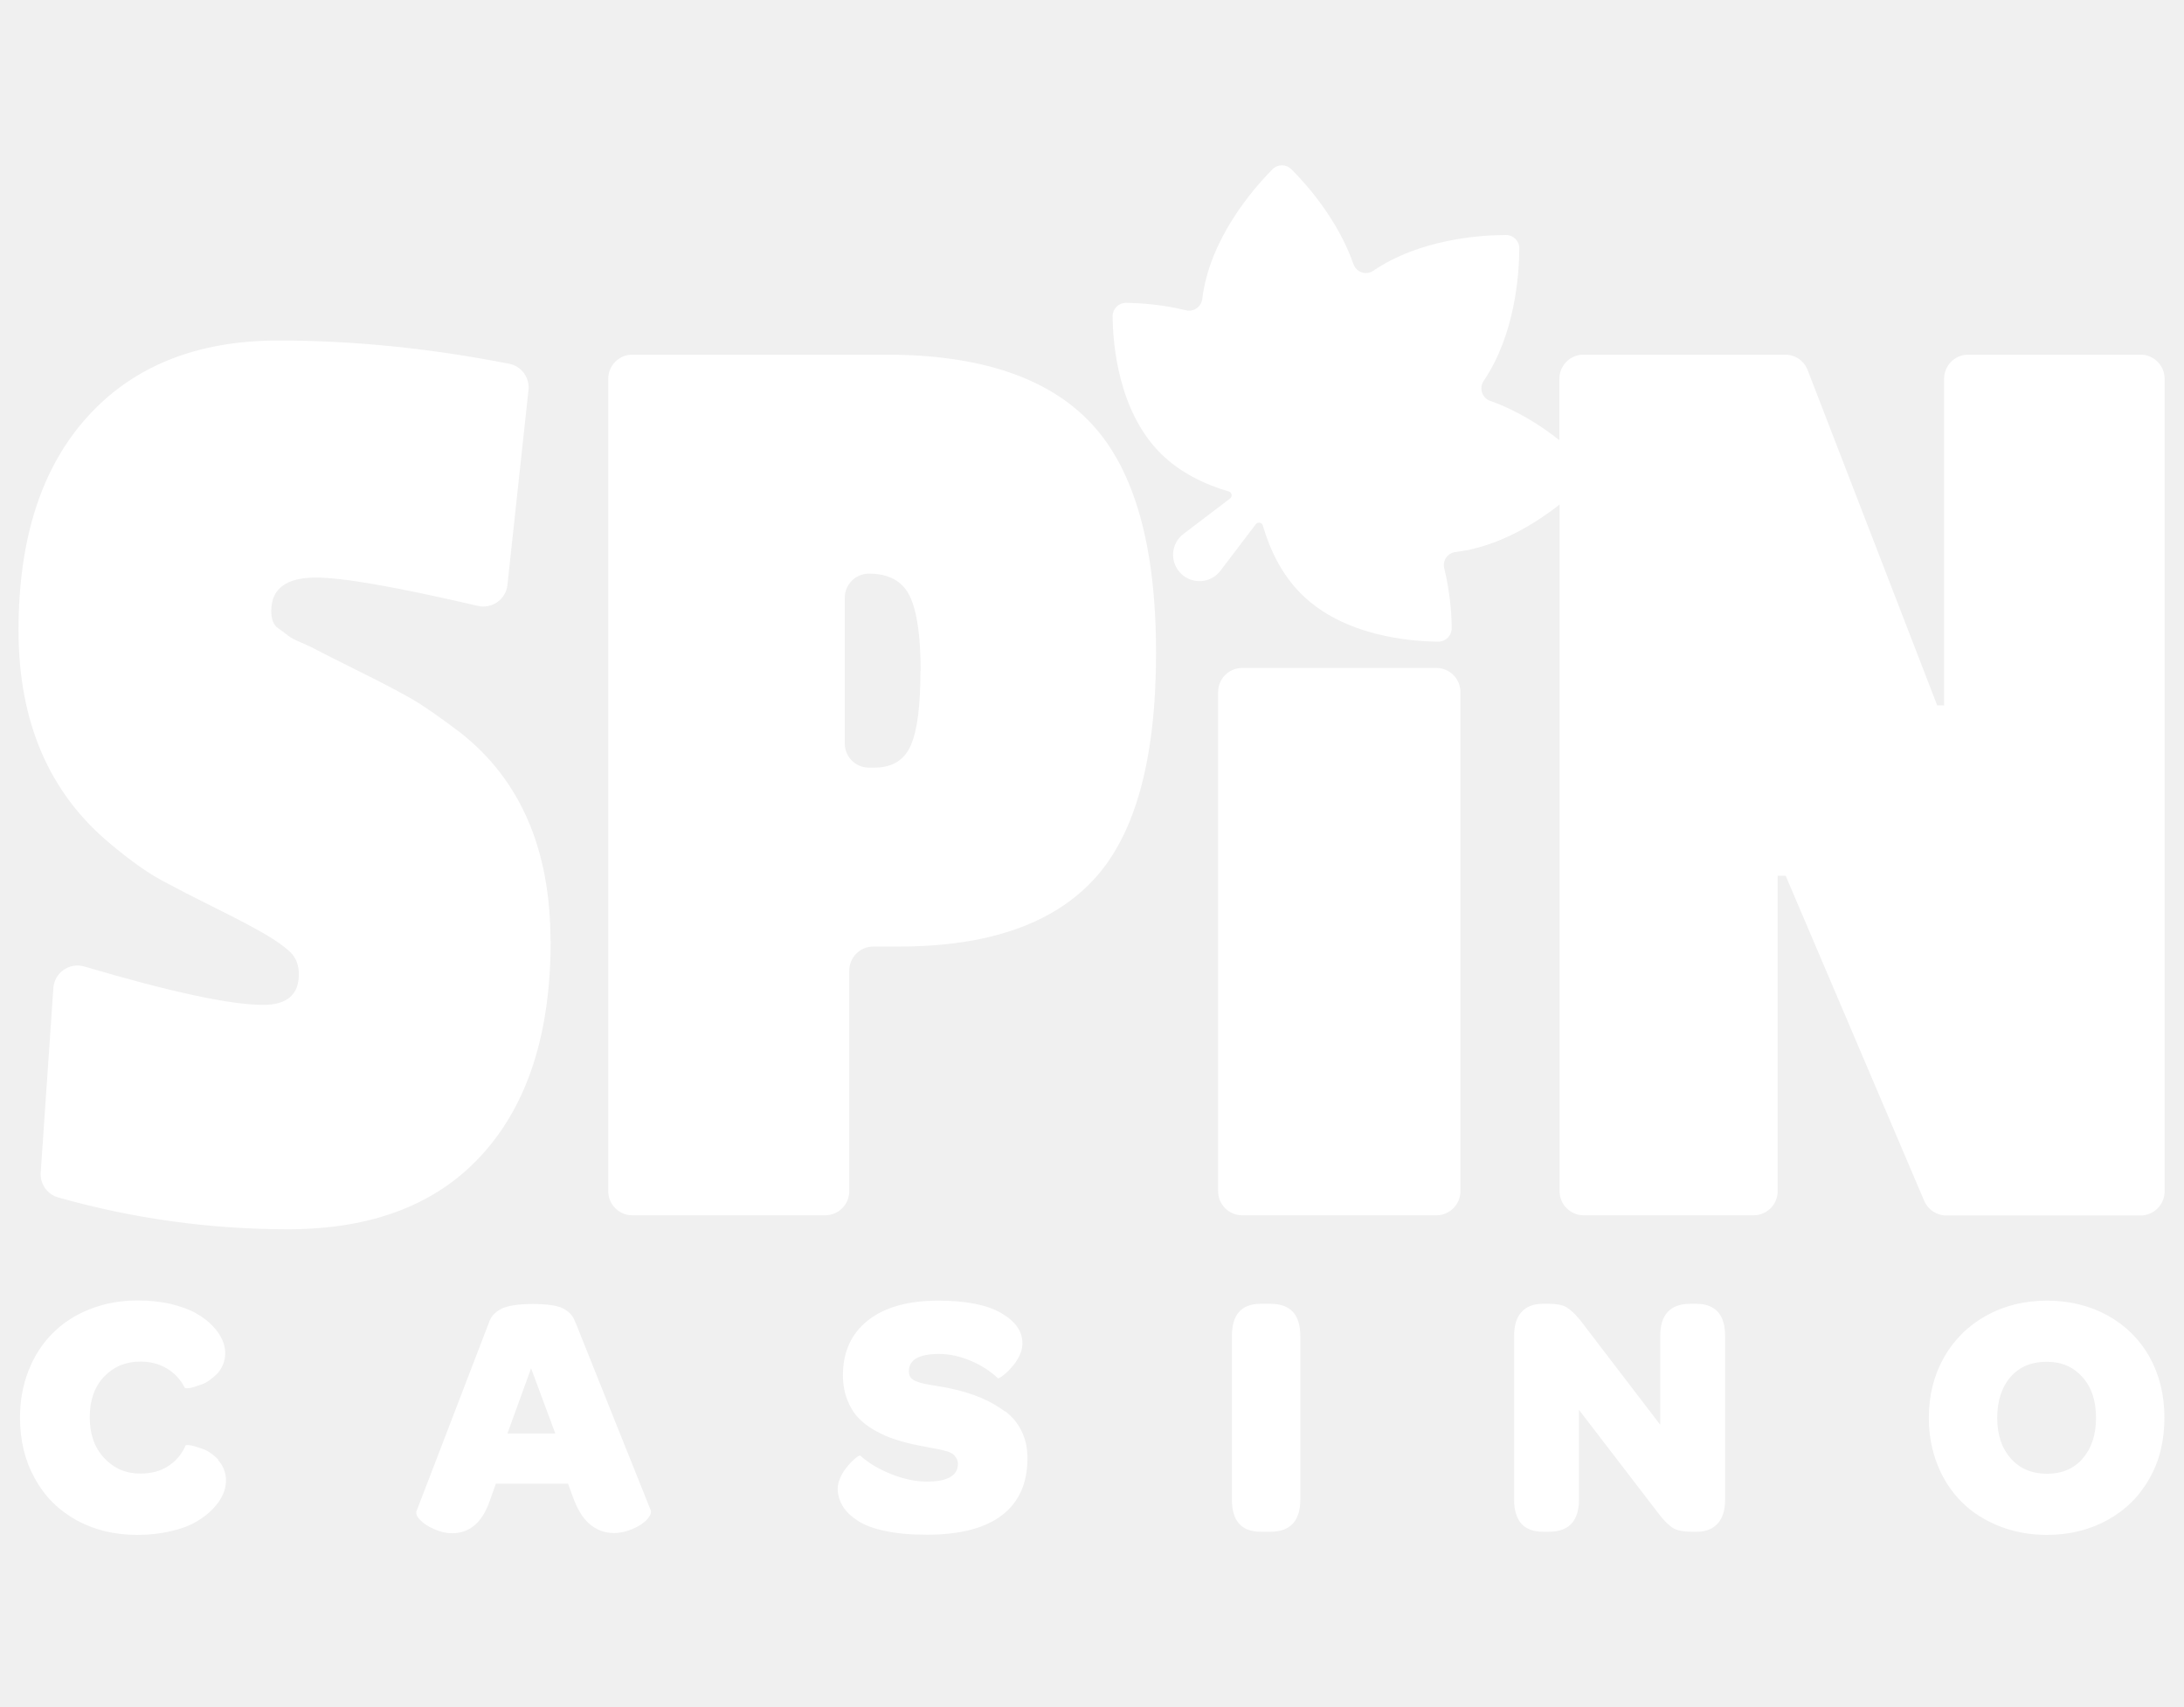
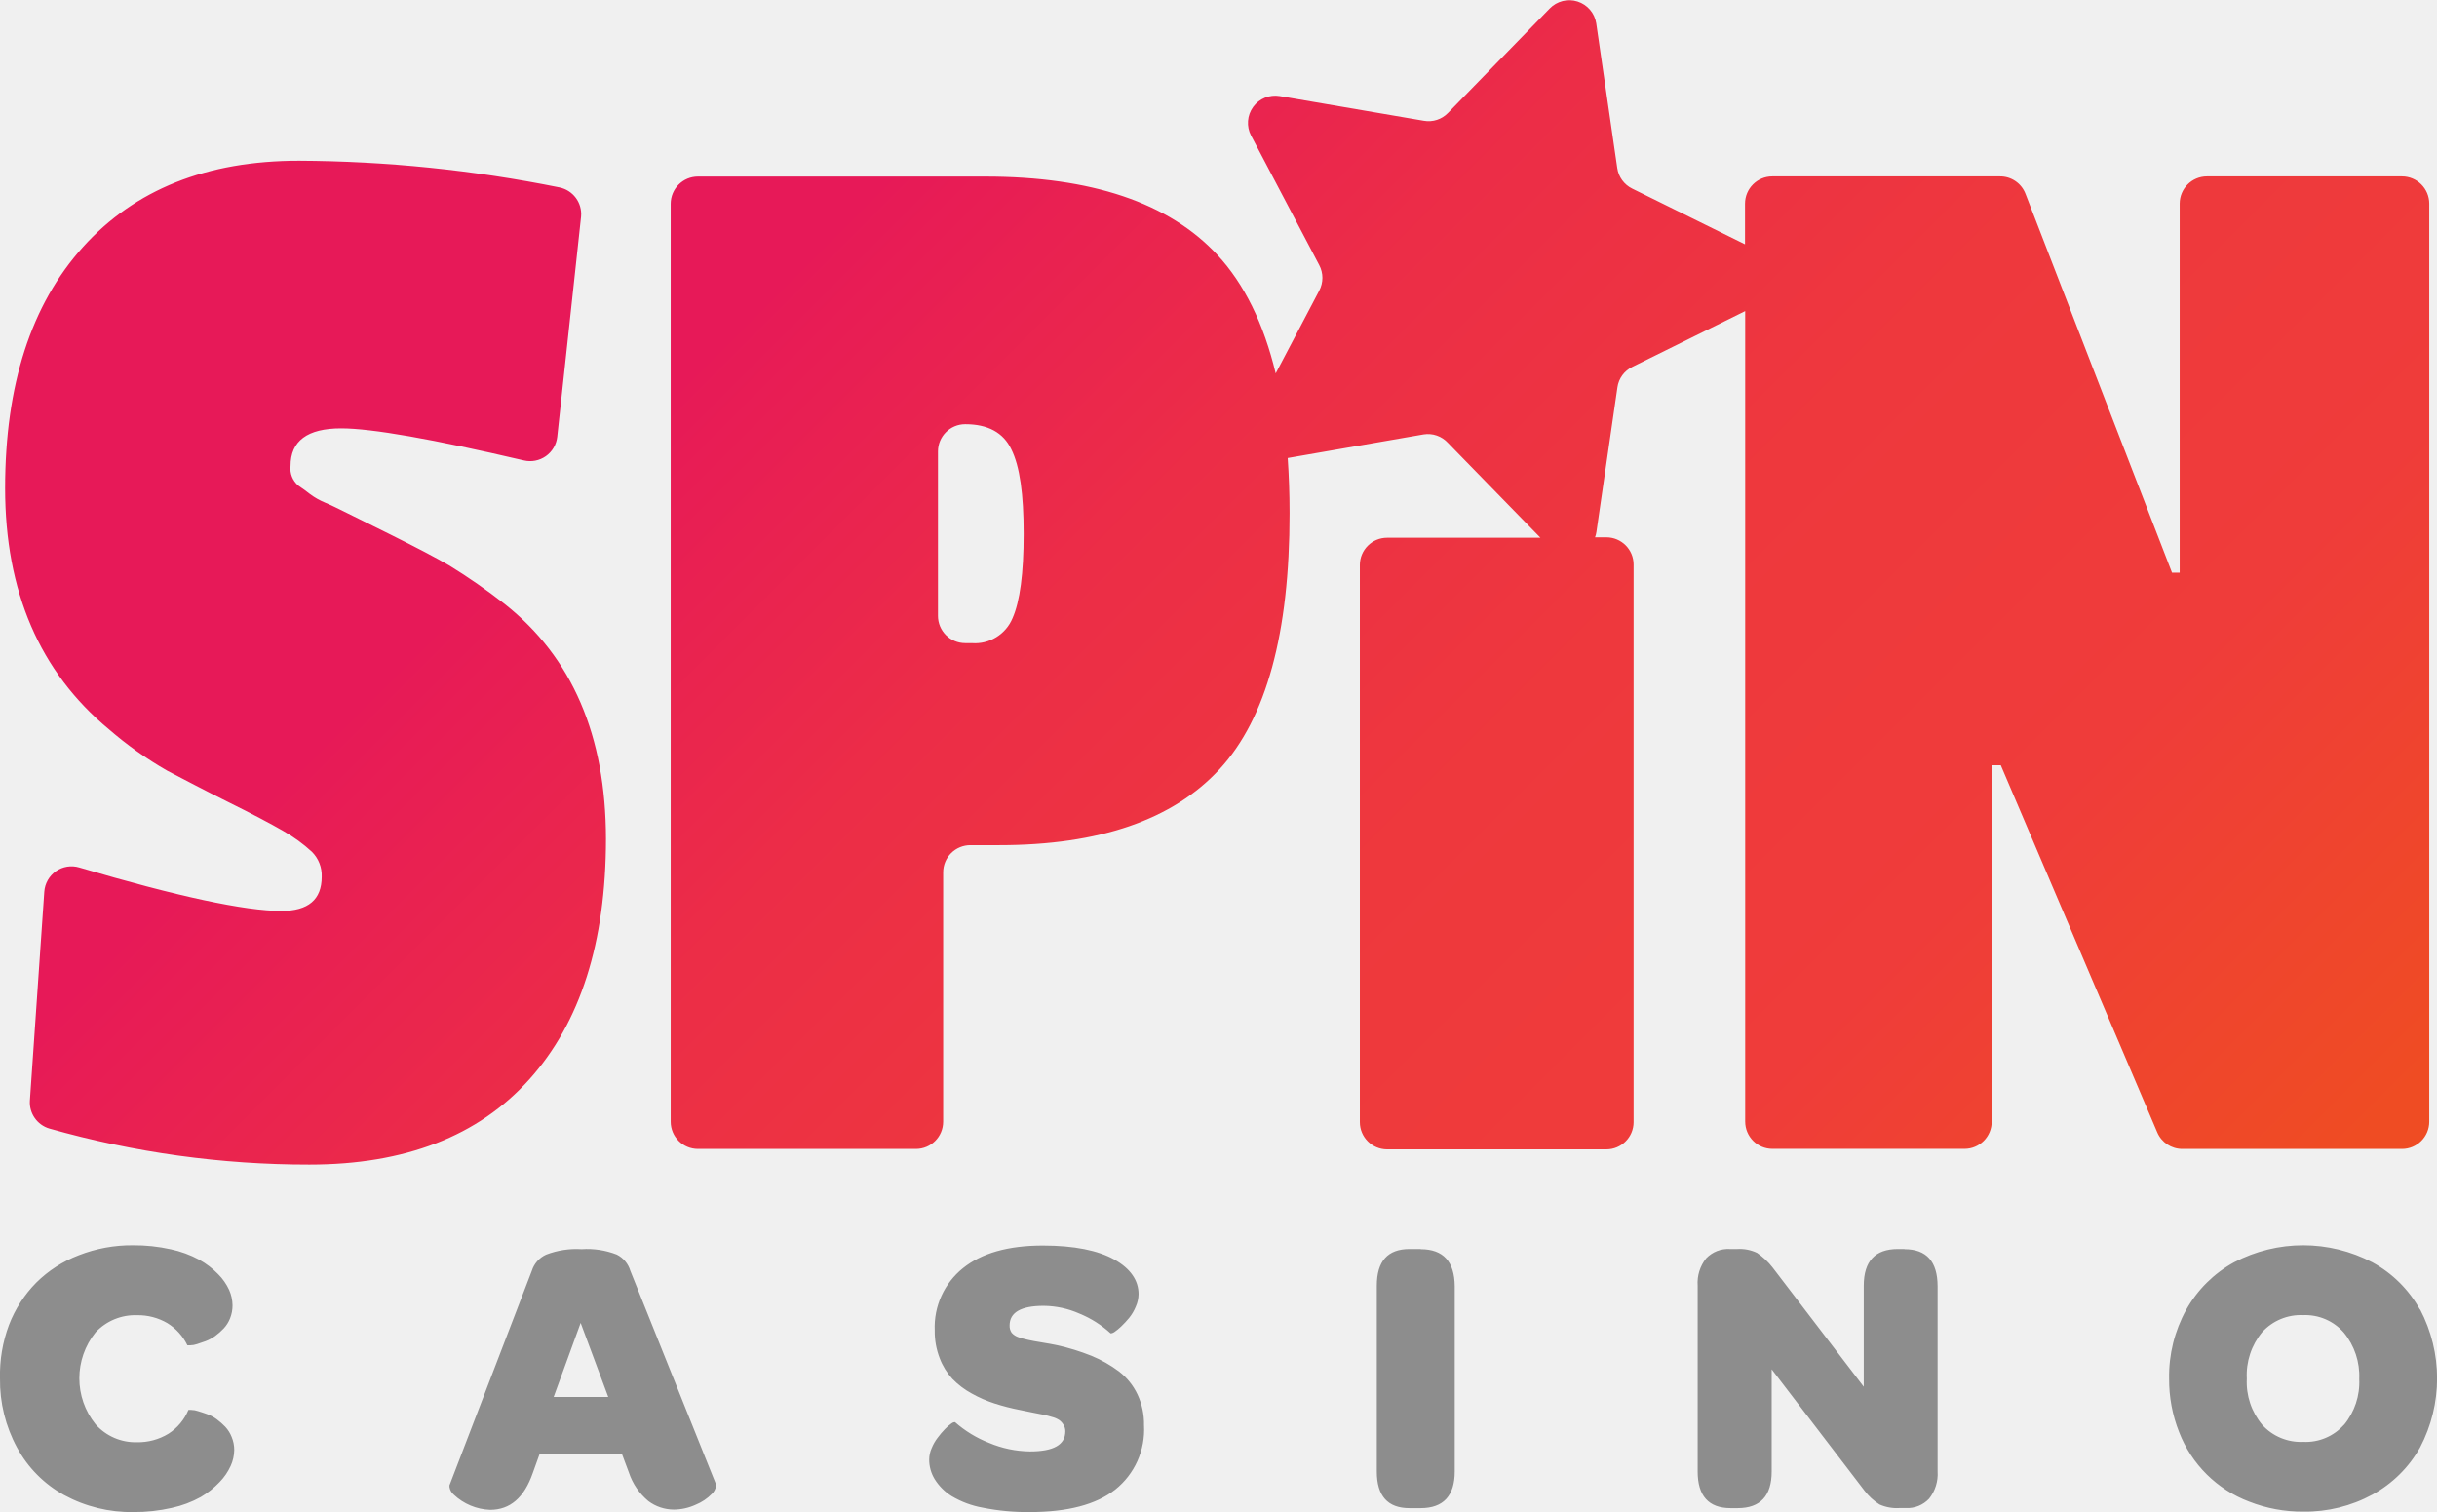
- <svg xmlns="http://www.w3.org/2000/svg" width="256" height="200" viewBox="0 0 256 200" fill="none">
-   <path d="M25.636 171.135C25.352 170.851 25.067 170.589 24.718 170.349C24.39 170.109 24.062 169.934 23.713 169.825C23.385 169.715 23.079 169.606 22.773 169.519C22.489 169.432 22.249 169.388 22.074 169.388C21.899 169.388 21.812 169.388 21.768 169.41C21.31 170.458 20.632 171.267 19.715 171.856C18.797 172.446 17.705 172.73 16.459 172.73C14.755 172.73 13.335 172.118 12.199 170.895C11.063 169.672 10.517 168.077 10.517 166.133C10.517 164.189 11.063 162.572 12.177 161.393C13.291 160.213 14.712 159.601 16.438 159.601C17.617 159.601 18.644 159.863 19.562 160.409C20.479 160.956 21.178 161.72 21.681 162.703C21.703 162.703 21.812 162.725 21.987 162.725C22.162 162.725 22.38 162.681 22.686 162.594C22.97 162.507 23.276 162.397 23.604 162.288C23.931 162.179 24.259 162.004 24.587 161.764C24.915 161.524 25.22 161.261 25.483 160.999C25.745 160.715 25.963 160.366 26.138 159.951C26.313 159.536 26.4 159.077 26.4 158.618C26.4 158.116 26.291 157.591 26.051 157.045C25.81 156.499 25.439 155.953 24.915 155.407C24.39 154.861 23.735 154.358 22.948 153.922C22.183 153.485 21.2 153.135 20.021 152.851C18.841 152.567 17.552 152.436 16.11 152.436C14.1 152.436 12.221 152.786 10.517 153.463C8.813 154.14 7.349 155.079 6.147 156.303C4.946 157.504 4.006 158.968 3.351 160.65C2.673 162.354 2.346 164.189 2.346 166.155C2.346 168.82 2.914 171.201 4.072 173.276C5.208 175.373 6.825 176.99 8.922 178.17C11.019 179.327 13.401 179.917 16.088 179.917C17.53 179.917 18.841 179.764 20.042 179.48C21.244 179.196 22.249 178.825 23.014 178.366C23.8 177.907 24.456 177.405 24.98 176.837C25.526 176.269 25.898 175.701 26.138 175.155C26.378 174.609 26.488 174.063 26.488 173.538C26.488 173.058 26.4 172.621 26.225 172.184C26.051 171.769 25.832 171.419 25.548 171.135H25.636ZM67.452 155.057C67.234 154.315 66.753 153.769 66.054 153.397C65.355 153.026 64.131 152.851 62.427 152.851C60.723 152.851 59.5 153.048 58.757 153.419C58.014 153.79 57.511 154.358 57.293 155.079L48.794 177.208C48.794 177.208 48.794 177.318 48.794 177.361C48.794 177.58 48.947 177.864 49.253 178.17C49.624 178.563 50.171 178.934 50.892 179.24C51.591 179.568 52.29 179.721 52.989 179.721C55.065 179.721 56.528 178.454 57.402 175.941L58.123 173.91H66.578L67.299 175.854C67.824 177.208 68.501 178.191 69.309 178.803C70.118 179.415 71.013 179.699 71.953 179.699C72.696 179.699 73.46 179.524 74.203 179.196C74.946 178.869 75.514 178.497 75.864 178.082C76.148 177.754 76.301 177.471 76.301 177.252C76.301 177.208 76.301 177.143 76.301 177.099L67.474 155.057H67.452ZM59.478 168.033L62.252 160.388L65.093 168.033H59.456H59.478ZM117.811 165.456C116.959 164.822 116.02 164.276 114.971 163.839C113.922 163.402 112.743 163.031 111.388 162.747C110.973 162.66 110.449 162.55 109.837 162.463C109.225 162.354 108.766 162.288 108.461 162.223C108.155 162.157 107.805 162.07 107.477 161.939C107.128 161.829 106.888 161.655 106.756 161.48C106.603 161.283 106.538 161.043 106.538 160.737C106.538 159.383 107.718 158.706 110.055 158.706C111.257 158.706 112.502 158.968 113.748 159.492C114.993 160.016 116.064 160.693 116.959 161.545C117.003 161.589 117.112 161.545 117.331 161.414C117.527 161.283 117.768 161.087 118.052 160.825C118.336 160.562 118.598 160.257 118.86 159.929C119.122 159.601 119.363 159.208 119.559 158.771C119.756 158.334 119.843 157.897 119.843 157.46C119.843 156.04 119.013 154.861 117.331 153.9C115.67 152.938 113.202 152.458 109.968 152.458C106.407 152.458 103.654 153.244 101.71 154.795C99.765 156.346 98.804 158.487 98.804 161.218C98.804 162.266 98.979 163.206 99.306 164.058C99.634 164.91 100.071 165.63 100.617 166.198C101.163 166.766 101.819 167.269 102.605 167.706C103.392 168.143 104.178 168.492 104.965 168.732C105.751 168.995 106.603 169.213 107.565 169.41C107.892 169.475 108.308 169.563 108.81 169.65C109.313 169.737 109.706 169.825 109.968 169.868C110.23 169.912 110.536 169.999 110.886 170.087C111.235 170.174 111.476 170.305 111.65 170.415C111.825 170.524 111.956 170.699 112.087 170.895C112.218 171.092 112.284 171.332 112.284 171.594C112.284 172.97 111.06 173.669 108.635 173.669C107.303 173.669 105.904 173.364 104.419 172.774C102.933 172.162 101.753 171.463 100.857 170.633C100.814 170.589 100.683 170.633 100.486 170.764C100.289 170.895 100.071 171.092 99.809 171.354C99.547 171.616 99.306 171.922 99.066 172.228C98.826 172.555 98.607 172.927 98.454 173.32C98.279 173.713 98.192 174.106 98.192 174.478C98.192 175.199 98.389 175.876 98.76 176.509C99.132 177.143 99.721 177.711 100.508 178.235C101.294 178.759 102.387 179.174 103.785 179.458C105.183 179.764 106.8 179.895 108.635 179.895C112.524 179.895 115.474 179.131 117.462 177.602C119.45 176.072 120.433 173.844 120.433 170.939C120.433 169.759 120.215 168.711 119.756 167.771C119.297 166.832 118.663 166.067 117.811 165.412V165.456ZM148.923 152.829H147.765C145.514 152.829 144.4 154.096 144.4 156.608V175.767C144.4 178.279 145.514 179.546 147.765 179.546H148.923C151.239 179.546 152.418 178.279 152.418 175.767V156.608C152.418 154.096 151.26 152.829 148.923 152.829ZM198.823 152.829H198.124C195.786 152.829 194.606 154.096 194.606 156.608V167.007L185.212 154.73C184.6 153.987 184.054 153.485 183.595 153.222C183.136 152.96 182.459 152.829 181.563 152.829H180.799C179.75 152.829 178.92 153.157 178.352 153.79C177.762 154.424 177.478 155.363 177.478 156.608V175.767C177.478 178.279 178.614 179.546 180.864 179.546H181.563C183.901 179.546 185.081 178.279 185.081 175.767V165.259L194.672 177.754C195.262 178.454 195.764 178.934 196.223 179.174C196.66 179.415 197.359 179.546 198.277 179.546H198.932C199.959 179.546 200.768 179.218 201.336 178.585C201.926 177.951 202.21 177.012 202.21 175.767V156.608C202.21 154.096 201.073 152.829 198.823 152.829ZM251.979 159.077C250.799 157.002 249.16 155.363 247.063 154.205C244.966 153.048 242.584 152.458 239.941 152.458C237.297 152.458 234.916 153.048 232.796 154.227C230.677 155.407 229.039 157.045 227.859 159.121C226.679 161.218 226.089 163.577 226.089 166.198C226.089 168.186 226.439 170.021 227.116 171.725C227.793 173.429 228.755 174.871 229.956 176.072C231.158 177.274 232.644 178.213 234.348 178.89C236.074 179.568 237.931 179.917 239.919 179.917C242.562 179.917 244.944 179.327 247.041 178.17C249.139 177.012 250.777 175.395 251.957 173.298C253.137 171.223 253.705 168.842 253.705 166.177C253.705 163.511 253.115 161.13 251.957 159.055L251.979 159.077ZM244.135 170.961C243.087 172.162 241.689 172.752 239.941 172.752C238.193 172.752 236.773 172.162 235.702 170.961C234.632 169.759 234.107 168.186 234.107 166.198C234.107 164.211 234.632 162.594 235.68 161.393C236.729 160.191 238.149 159.623 239.919 159.623C241.689 159.623 243.043 160.235 244.114 161.436C245.184 162.638 245.687 164.232 245.687 166.198C245.687 168.164 245.162 169.781 244.114 170.961H244.135Z" fill="white" />
-   <path d="M64.546 110.297C64.546 121.023 61.903 129.346 56.594 135.244C51.307 141.142 43.682 144.091 33.763 144.091C24.609 144.091 15.607 142.846 6.803 140.356C5.514 139.984 4.683 138.761 4.771 137.45L6.256 115.802C6.388 113.989 8.157 112.787 9.883 113.289C20.064 116.304 27.056 117.79 30.857 117.79C33.632 117.79 35.03 116.588 35.03 114.207C35.03 113.115 34.702 112.263 34.025 111.607C33.348 110.952 32.365 110.253 31.054 109.488C29.743 108.724 27.842 107.719 25.33 106.474C22.817 105.229 20.698 104.136 18.994 103.219C17.29 102.301 15.258 100.86 12.942 98.915C5.754 92.952 2.171 84.607 2.171 73.881C2.171 63.155 4.858 54.81 10.255 48.846C15.651 42.883 23.123 39.912 32.67 39.912C41.431 39.912 50.433 40.829 59.696 42.642C61.138 42.926 62.099 44.281 61.947 45.723L59.478 68.573C59.303 70.255 57.664 71.412 56.004 71.019C46.522 68.813 40.208 67.699 37.04 67.699C33.544 67.699 31.797 69.01 31.797 71.609C31.797 72.592 32.059 73.269 32.605 73.641C33.151 74.012 33.544 74.318 33.806 74.536C34.069 74.755 34.593 75.017 35.358 75.345C36.122 75.672 36.756 75.978 37.237 76.24C37.739 76.502 39.334 77.332 42.087 78.687C44.818 80.041 46.893 81.133 48.292 81.942C49.69 82.75 51.591 84.083 54.016 85.918C61.007 91.444 64.525 99.571 64.525 110.297H64.546ZM250.908 41.572H230.699C229.148 41.572 227.881 42.839 227.881 44.39V82.684H227.072L211.888 43.385C211.473 42.293 210.424 41.572 209.244 41.572H185.605C184.054 41.572 182.787 42.839 182.787 44.39V51.599C180.689 49.939 177.893 48.126 174.681 46.99C173.72 46.662 173.349 45.504 173.895 44.674C177.609 39.191 178.068 32.157 178.09 29.099C178.09 28.247 177.39 27.547 176.538 27.547C173.48 27.547 166.445 28.028 160.961 31.742C160.131 32.31 158.973 31.916 158.645 30.955C156.832 25.778 153.205 21.671 151.37 19.836C150.758 19.224 149.775 19.224 149.163 19.836C146.891 22.13 141.778 27.984 140.926 35.04C140.817 35.958 139.921 36.591 139.026 36.373C136.185 35.674 133.564 35.521 131.991 35.499C131.117 35.499 130.418 36.198 130.418 37.05C130.439 40.327 131.073 48.169 136.032 53.128C138.326 55.422 141.254 56.798 144.029 57.606C144.4 57.716 144.488 58.196 144.182 58.437L138.72 62.587C137.234 63.723 137.081 65.886 138.414 67.218C139.725 68.529 141.91 68.398 143.046 66.912L147.197 61.451C147.437 61.145 147.918 61.233 148.027 61.604C148.835 64.4 150.212 67.306 152.506 69.599C157.465 74.558 165.287 75.192 168.586 75.213C169.46 75.213 170.159 74.514 170.159 73.641C170.159 72.068 169.984 69.446 169.285 66.606C169.066 65.711 169.678 64.815 170.618 64.706C175.533 64.116 179.859 61.451 182.809 59.136V139.635C182.809 141.186 184.076 142.453 185.627 142.453H205.552C207.103 142.453 208.371 141.186 208.371 139.635V102.651H209.31L225.543 140.749C225.98 141.797 227.007 142.475 228.143 142.475H250.908C252.459 142.475 253.727 141.208 253.727 139.657V44.39C253.727 42.839 252.459 41.572 250.908 41.572ZM168.367 78.294H145.602C144.051 78.294 142.783 79.561 142.783 81.112V139.635C142.783 141.186 144.051 142.453 145.602 142.453H168.367C169.918 142.453 171.186 141.186 171.186 139.635V81.112C171.186 79.561 169.918 78.294 168.367 78.294ZM127.971 49.698C132.996 55.116 135.508 64.051 135.508 76.502C135.508 88.954 133.083 97.823 128.233 103.066C123.383 108.331 115.758 110.952 105.336 110.952H102.365C100.814 110.952 99.547 112.219 99.547 113.77V139.635C99.547 141.186 98.279 142.453 96.728 142.453H74.116C72.565 142.453 71.297 141.186 71.297 139.635V44.39C71.297 42.839 72.565 41.572 74.116 41.572H103.872C114.906 41.572 122.946 44.281 127.971 49.698ZM107.914 78.621C107.914 74.514 107.477 71.587 106.625 69.84C105.773 68.114 104.178 67.24 101.841 67.24C100.289 67.24 99.022 68.507 99.022 70.058V87.163C99.022 88.714 100.289 89.981 101.841 89.981H102.518C104.572 89.981 105.992 89.107 106.756 87.381C107.521 85.655 107.892 82.728 107.892 78.6L107.914 78.621Z" fill="white" />
+ <svg xmlns="http://www.w3.org/2000/svg" viewBox="0 0 286.11 177.5">
+   <defs>
+     <style>.cls-1{fill:url(#linear-gradient);}.cls-2{fill:#8d8d8d;}</style>
+     <linearGradient id="linear-gradient" x1="53.16" y1="-14.5" x2="242.91" y2="175.25" gradientUnits="userSpaceOnUse">
+       <stop offset="0.23" stop-color="#e71958" />
+       <stop offset="0.23" stop-color="#e71a57" />
+       <stop offset="0.41" stop-color="#ec2d47" />
+       <stop offset="0.59" stop-color="#ee383d" />
+       <stop offset="0.78" stop-color="#ef3c3a" />
+       <stop offset="0.98" stop-color="#ef4c23" />
+     </linearGradient>
+   </defs>
+   <g id="Layer_2" data-name="Layer 2">
+     <g id="Layer_1-2" data-name="Layer 1">
+       <path class="cls-1" d="M59.24,70.9a71.15,71.15,0,0,0-6.47-4.5c-1.58-.92-3.91-2.14-7-3.68S40.84,60.27,40.28,60s-1.27-.64-2.13-1A8.25,8.25,0,0,1,36.39,58c-.3-.24-.76-.58-1.37-1a2.61,2.61,0,0,1-.91-2.3q0-4.41,5.94-4.41,5.37,0,21.45,3.76a3.2,3.2,0,0,0,3.92-2.77l2.8-25.85A3.2,3.2,0,0,0,65.67,22,158.2,158.2,0,0,0,35.1,18.87Q18.87,18.87,9.74,29T.6,57.3q0,18.2,12.18,28.31a43,43,0,0,0,6.86,4.87c1.93,1,4.31,2.27,7.16,3.68s5,2.55,6.47,3.4A18.21,18.21,0,0,1,36.62,100a3.92,3.92,0,0,1,1.15,2.94q0,4-4.73,4-6.46,0-23.73-5.1a3.2,3.2,0,0,0-4.11,2.84L3.51,129.19a3.2,3.2,0,0,0,2.3,3.3,111.57,111.57,0,0,0,30.51,4.23q16.83,0,25.82-10t9-28.22Q71.13,80.29,59.24,70.9ZM282,20.71H259.1a3.2,3.2,0,0,0-3.2,3.2V67.23H255L237.8,22.76a3.18,3.18,0,0,0-3-2.05H208.07a3.2,3.2,0,0,0-3.2,3.2v4.77l-13.25-6.54a3.19,3.19,0,0,1-1.75-2.41l-2.47-17A3.2,3.2,0,0,0,181.94,1L170,13.26a3.17,3.17,0,0,1-2.83.92l-16.92-2.9a3.2,3.2,0,0,0-3.37,4.64l8,15.2a3.2,3.2,0,0,1,0,3l-5.11,9.72q-2.11-8.8-6.85-13.92-8.53-9.18-27.26-9.19H81.94a3.2,3.2,0,0,0-3.2,3.2V131.68a3.2,3.2,0,0,0,3.2,3.2h25.59a3.2,3.2,0,0,0,3.2-3.2V102.41a3.19,3.19,0,0,1,3.2-3.19h3.35q17.67,0,25.9-8.92t8.22-30.06c0-2.26-.08-4.41-.22-6.47L167.13,51A3.19,3.19,0,0,1,170,52l10.85,11.13h-18a3.2,3.2,0,0,0-3.2,3.2v65.4a3.2,3.2,0,0,0,3.2,3.2h25.74a3.2,3.2,0,0,0,3.2-3.2V66.28a3.2,3.2,0,0,0-3.2-3.2h-1.33a2.87,2.87,0,0,0,.16-.61l2.47-17a3.16,3.16,0,0,1,1.75-2.4l13.25-6.55v95.15a3.2,3.2,0,0,0,3.2,3.2h22.55a3.19,3.19,0,0,0,3.19-3.2V89.84h1.07l18.37,43.1a3.19,3.19,0,0,0,2.94,1.94H282a3.2,3.2,0,0,0,3.2-3.2V23.91A3.2,3.2,0,0,0,282,20.71ZM118.88,72.56a4.78,4.78,0,0,1-4.8,2.94h-.76a3.2,3.2,0,0,1-3.2-3.2V53a3.2,3.2,0,0,1,3.2-3.2q4,0,5.41,2.94c1,2,1.45,5.27,1.45,9.93S119.74,70.6,118.88,72.56Z" />
+       <path class="cls-2" d="M26.44,167.49a8.18,8.18,0,0,0-1-.88,4.43,4.43,0,0,0-1.13-.6c-.38-.14-.74-.25-1.06-.35a2.48,2.48,0,0,0-.79-.14l-.34,0a6.07,6.07,0,0,1-2.34,2.79,6.84,6.84,0,0,1-3.72,1,6.26,6.26,0,0,1-4.83-2.09,8.6,8.6,0,0,1,0-10.82,6.36,6.36,0,0,1,4.87-2,6.79,6.79,0,0,1,3.55.93A6.25,6.25,0,0,1,22,157.93l.34,0a2.48,2.48,0,0,0,.79-.14l1-.34a4.82,4.82,0,0,0,1.13-.61,7.34,7.34,0,0,0,1-.88,3.79,3.79,0,0,0,.75-1.19,4.12,4.12,0,0,0,.29-1.53,4.6,4.6,0,0,0-.39-1.79,6.35,6.35,0,0,0-1.3-1.87,9.57,9.57,0,0,0-2.23-1.7,12.44,12.44,0,0,0-3.33-1.22,19.7,19.7,0,0,0-4.44-.47,17,17,0,0,0-6.36,1.17,14.33,14.33,0,0,0-5,3.22,14.46,14.46,0,0,0-3.19,4.95A16.75,16.75,0,0,0,0,161.82a16.57,16.57,0,0,0,2,8.12,13.89,13.89,0,0,0,5.52,5.57,16.48,16.48,0,0,0,8.15,2,19.76,19.76,0,0,0,4.5-.49,12.47,12.47,0,0,0,3.39-1.27A10.07,10.07,0,0,0,25.77,174a6.65,6.65,0,0,0,1.32-1.93,4.65,4.65,0,0,0,.41-1.84,3.94,3.94,0,0,0-.3-1.53A3.79,3.79,0,0,0,26.44,167.49ZM74,149.18a3.12,3.12,0,0,0-1.59-1.9,9.58,9.58,0,0,0-4.12-.63,9.89,9.89,0,0,0-4.18.64,3.1,3.1,0,0,0-1.67,1.89l-9.67,25.19a1.37,1.37,0,0,0,0,.19,1.48,1.48,0,0,0,.52.92,6.57,6.57,0,0,0,4.25,1.77c2.35,0,4-1.44,5-4.3l.83-2.31H73l.83,2.22a7.36,7.36,0,0,0,2.29,3.36,5,5,0,0,0,3,1,6.2,6.2,0,0,0,2.55-.57,5.65,5.65,0,0,0,1.9-1.27,1.57,1.57,0,0,0,.49-.94,1.23,1.23,0,0,0,0-.19ZM65,164l3.17-8.7,3.24,8.7ZM131.37,161a14.69,14.69,0,0,0-3.22-1.83,25.75,25.75,0,0,0-4.09-1.26c-.48-.1-1.07-.21-1.76-.32s-1.21-.21-1.57-.29a9.17,9.17,0,0,1-1.13-.31,1.83,1.83,0,0,1-.83-.53,1.42,1.42,0,0,1-.24-.85q0-2.31,4-2.31a10.58,10.58,0,0,1,4.2.91,12.31,12.31,0,0,1,3.66,2.32c.05,0,.19,0,.42-.14a6.24,6.24,0,0,0,.82-.67,11.78,11.78,0,0,0,.93-1,5.29,5.29,0,0,0,.78-1.32,3.68,3.68,0,0,0,.33-1.48c0-1.61-.95-3-2.85-4.06s-4.69-1.64-8.37-1.64q-6.11,0-9.4,2.66a8.88,8.88,0,0,0-3.31,7.31,8.67,8.67,0,0,0,.58,3.25,7.51,7.51,0,0,0,1.49,2.43,9.41,9.41,0,0,0,2.27,1.72,14.45,14.45,0,0,0,2.68,1.17,25.48,25.48,0,0,0,3,.77l1.41.29,1.32.26a9.84,9.84,0,0,1,1,.26,2.78,2.78,0,0,1,.87.37,1.83,1.83,0,0,1,.49.54,1.4,1.4,0,0,1,.22.79q0,2.36-4.16,2.35a12.75,12.75,0,0,1-4.79-1,13.47,13.47,0,0,1-4-2.44c-.06,0-.2,0-.41.15a5.12,5.12,0,0,0-.77.67,9.63,9.63,0,0,0-.85,1,5.35,5.35,0,0,0-.71,1.24,3.29,3.29,0,0,0-.29,1.32,4.37,4.37,0,0,0,.64,2.31,6.19,6.19,0,0,0,2,2A10.88,10.88,0,0,0,115.4,177a26.47,26.47,0,0,0,5.52.51q6.64,0,10-2.63a9,9,0,0,0,3.39-7.57,8.17,8.17,0,0,0-.76-3.6A7.41,7.41,0,0,0,131.37,161Zm35.42-14.37h-1.32q-3.83,0-3.83,4.3v21.82c0,2.86,1.28,4.3,3.83,4.3h1.32c2.65,0,4-1.44,4-4.3V151Q170.76,146.65,166.79,146.65Zm56.81,0h-.79c-2.66,0-4,1.43-4,4.3V162.8l-10.7-14a8.05,8.05,0,0,0-1.83-1.72,4.72,4.72,0,0,0-2.31-.45h-.87a3.57,3.57,0,0,0-2.79,1.09,4.6,4.6,0,0,0-1,3.21v21.82c0,2.86,1.29,4.3,3.87,4.3H204c2.67,0,4-1.44,4-4.3v-12L218.9,175a6.7,6.7,0,0,0,1.76,1.62,5,5,0,0,0,2.33.42h.75a3.5,3.5,0,0,0,2.74-1.1,4.63,4.63,0,0,0,1-3.2V151Q227.47,146.65,223.6,146.65Zm60.51,7.11a14.14,14.14,0,0,0-5.59-5.55,17.48,17.48,0,0,0-16.24,0,14.36,14.36,0,0,0-5.62,5.58,16.15,16.15,0,0,0-2,8.06,16.72,16.72,0,0,0,1.17,6.29,14.18,14.18,0,0,0,8.24,8.17,17,17,0,0,0,6.35,1.17,16.49,16.49,0,0,0,8.11-2,14.22,14.22,0,0,0,5.59-5.53,17.44,17.44,0,0,0,0-16.22Zm-8.93,13.53a6,6,0,0,1-4.77,2,6.13,6.13,0,0,1-4.82-2,7.82,7.82,0,0,1-1.81-5.42,7.92,7.92,0,0,1,1.8-5.46,6.14,6.14,0,0,1,4.83-2,6,6,0,0,1,4.77,2.06,8,8,0,0,1,1.8,5.43A7.86,7.86,0,0,1,275.18,167.29Z" />
+     </g>
+   </g>
</svg>
